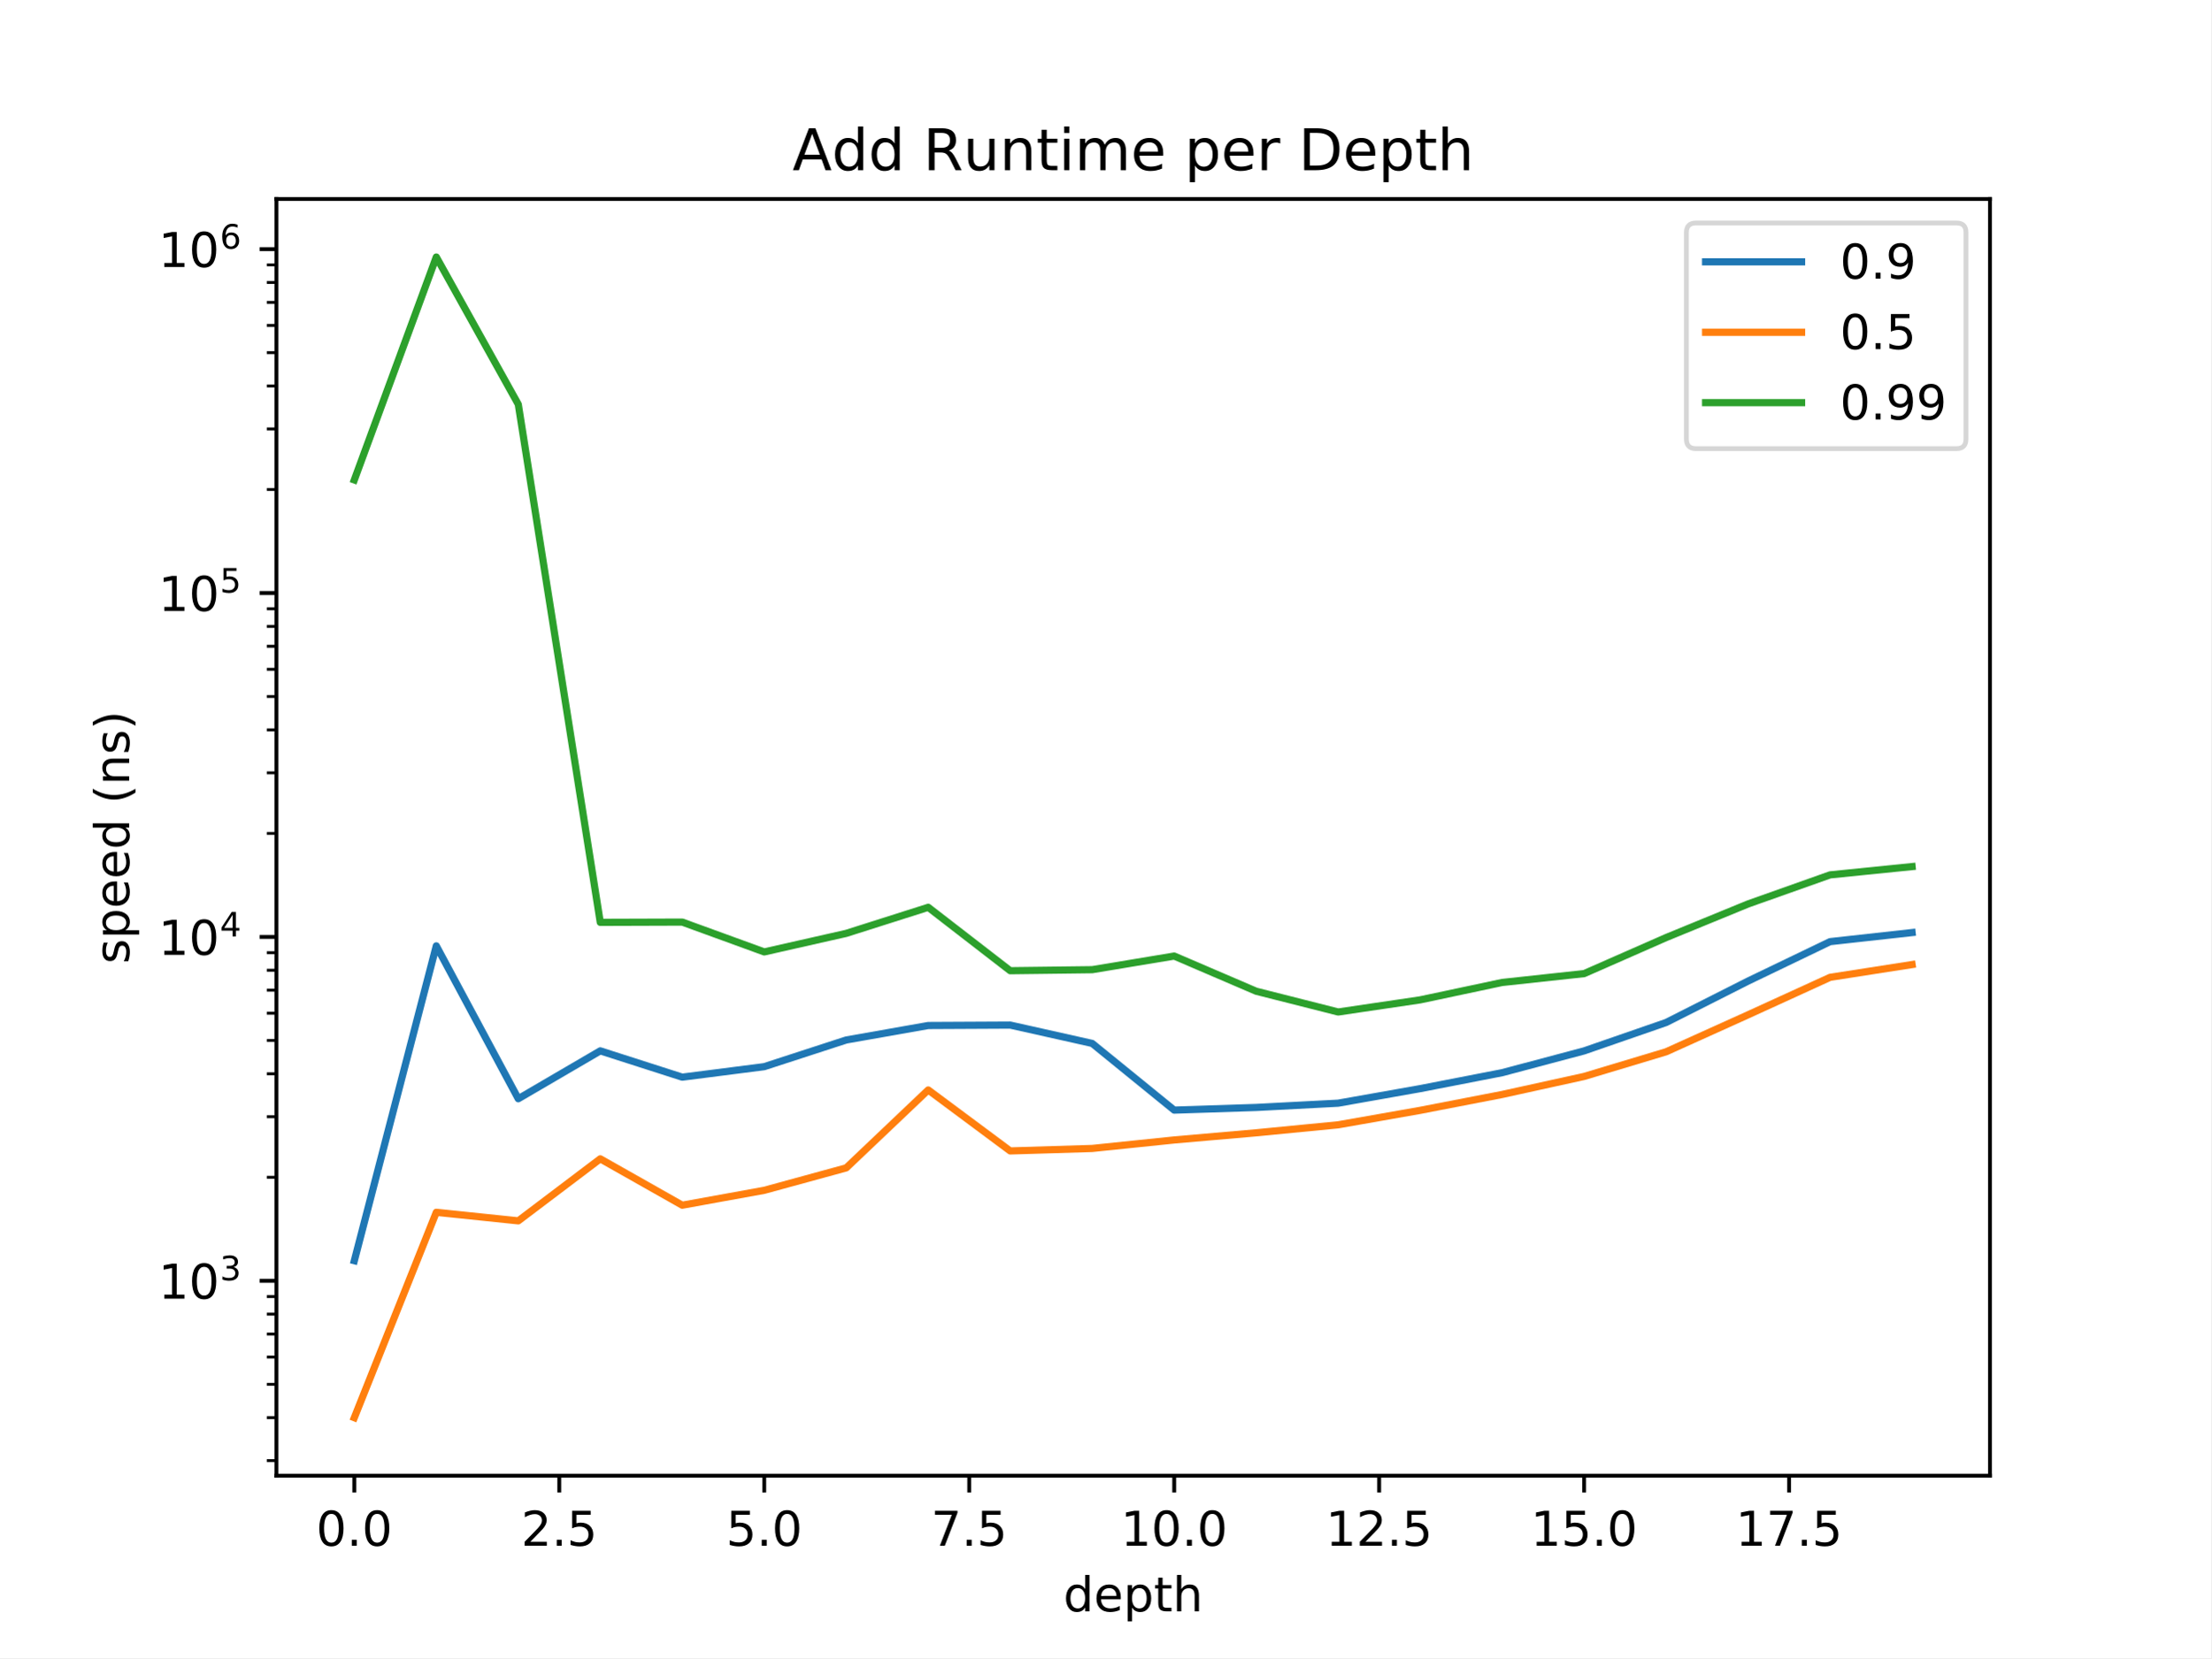
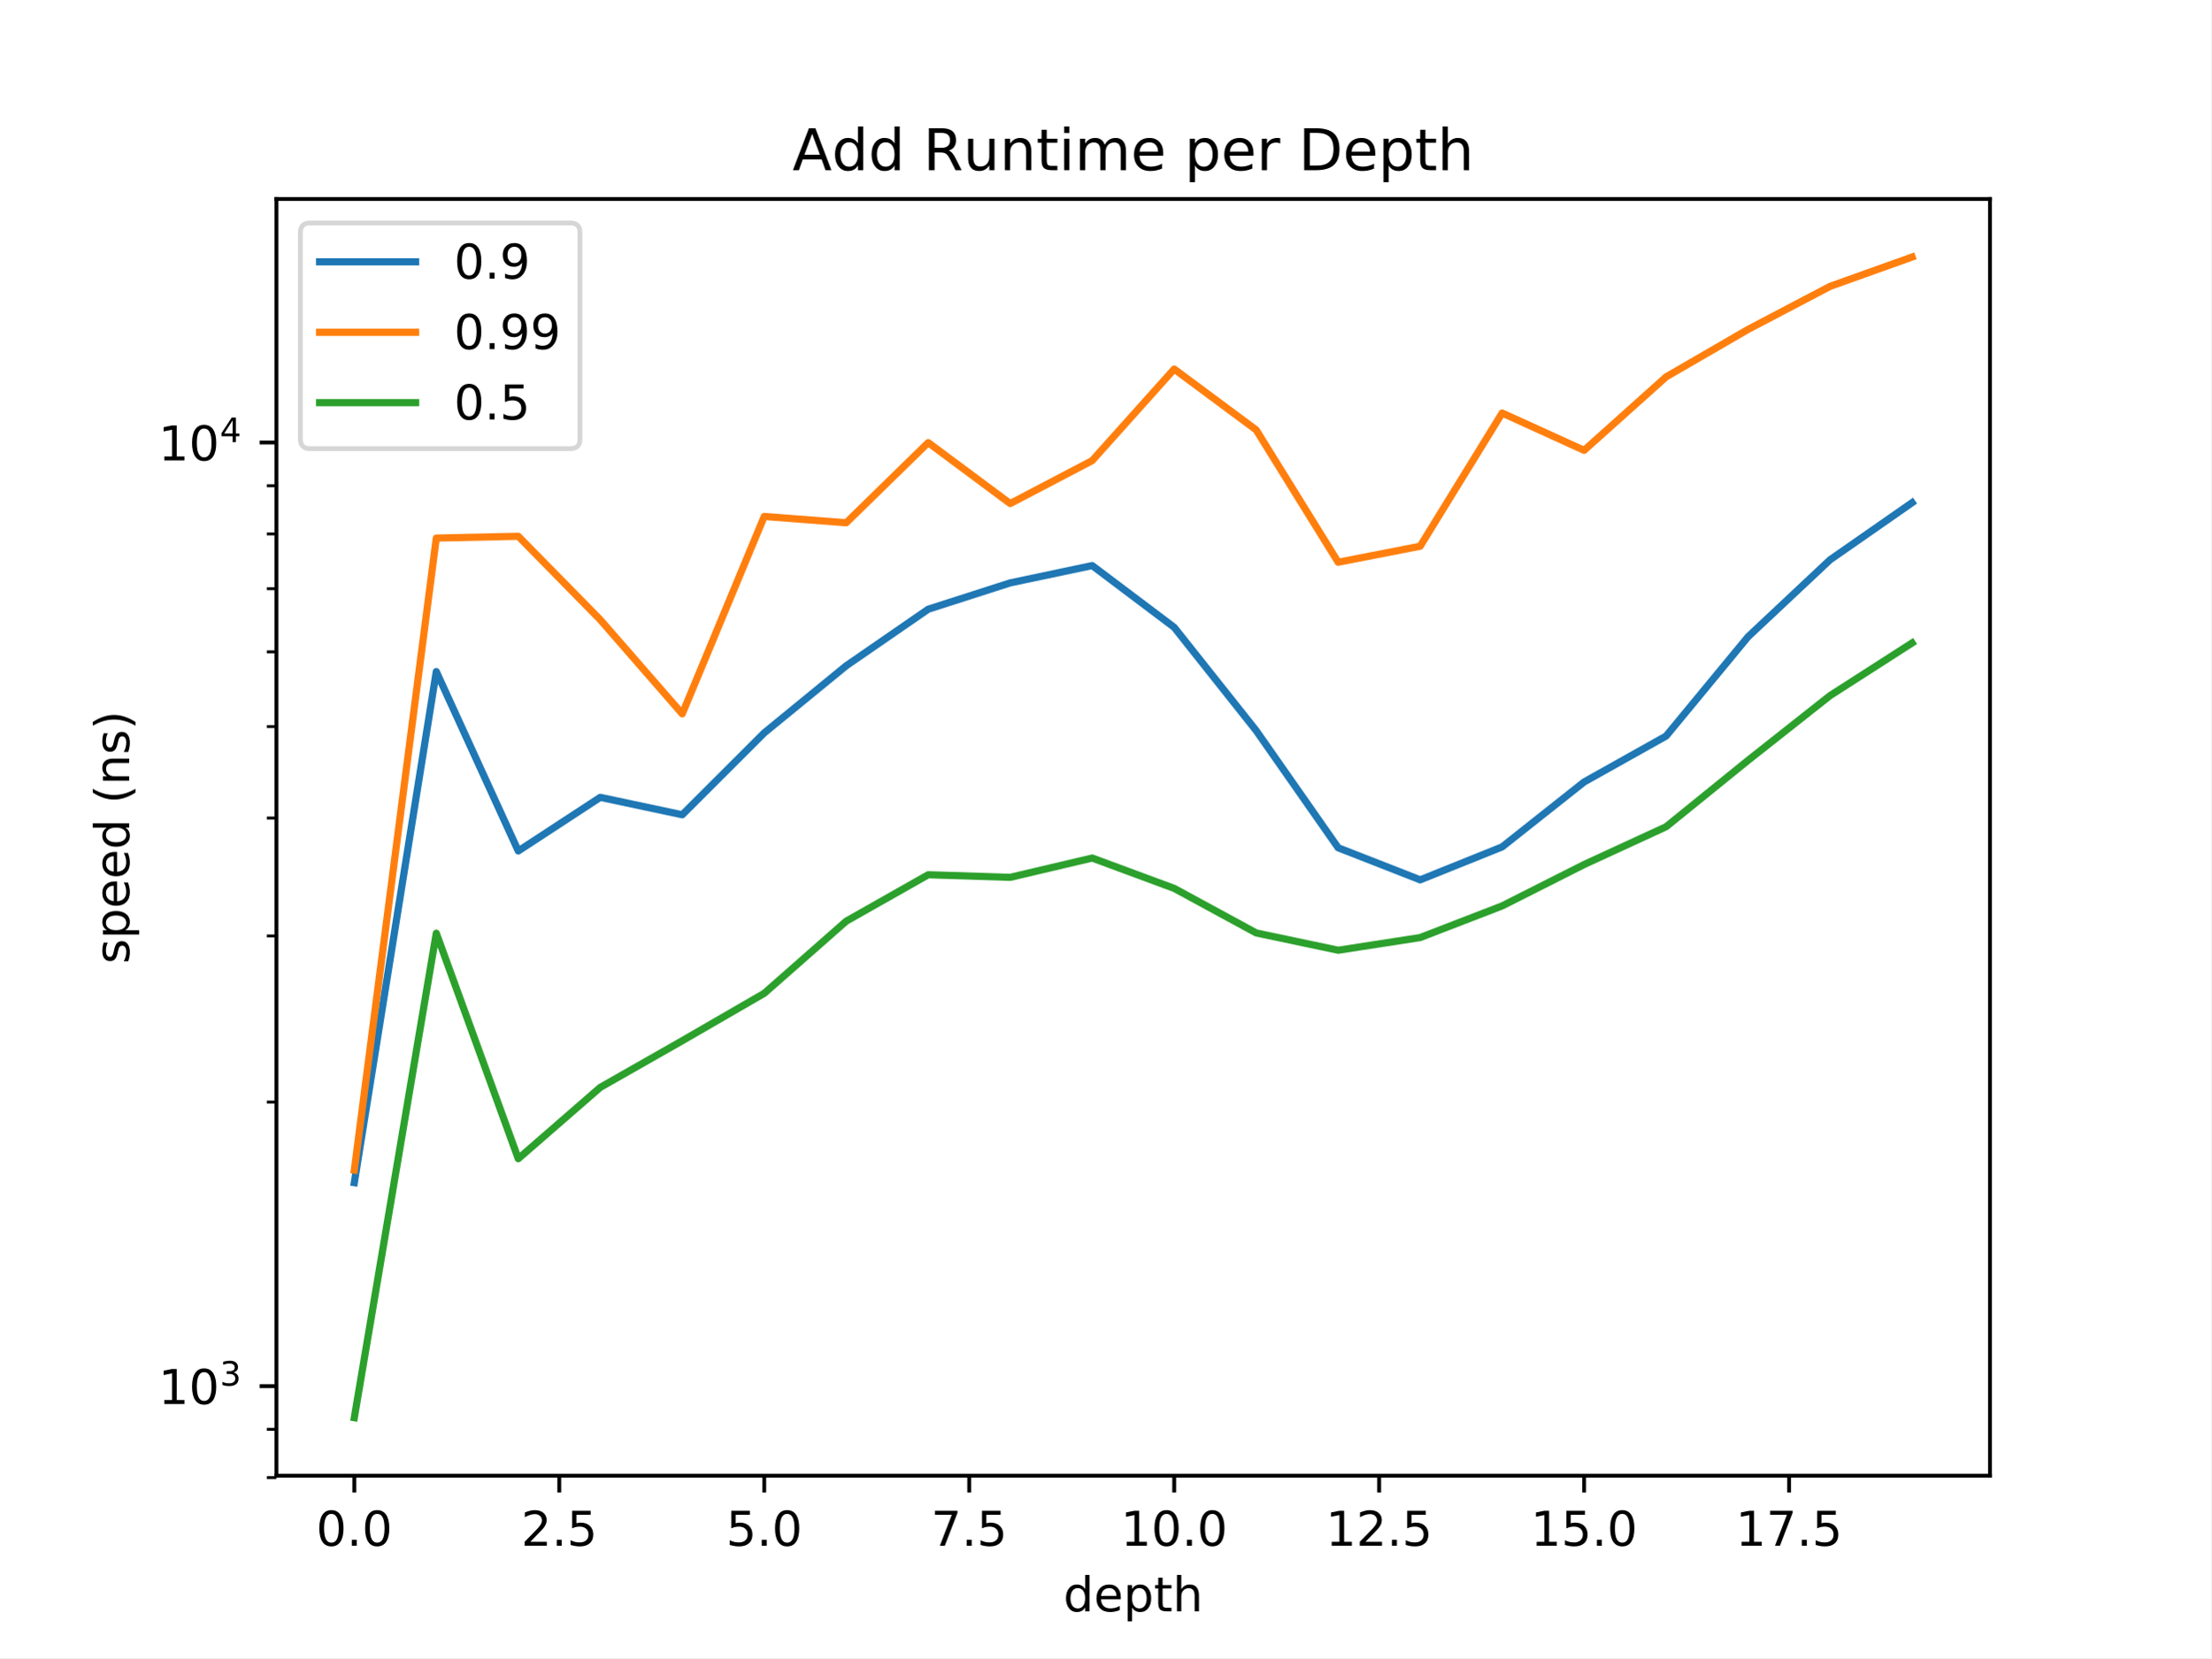
<svg xmlns="http://www.w3.org/2000/svg" xmlns:xlink="http://www.w3.org/1999/xlink" height="345.6pt" version="1.1" viewBox="0 0 460.8 345.6" width="460.8pt">
  <defs>
    <style type="text/css">
*{stroke-linecap:butt;stroke-linejoin:round;}
  </style>
  </defs>
  <g id="figure_1">
    <g id="patch_1">
      <path d="M 0 345.6  L 460.8 345.6  L 460.8 0  L 0 0  z " style="fill:#ffffff;" />
    </g>
    <g id="axes_1">
      <g id="patch_2">
        <path d="M 57.6 307.584  L 414.72 307.584  L 414.72 41.472  L 57.6 41.472  z " style="fill:#ffffff;" />
      </g>
      <g id="matplotlib.axis_1">
        <g id="xtick_1">
          <g id="line2d_1">
            <defs>
-               <path d="M 0 0  L 0 3.5  " id="md29f059467" style="stroke:#000000;stroke-width:0.8;" />
-             </defs>
-             <g>
-               <use style="stroke:#000000;stroke-width:0.8;" x="73.833" xlink:href="#md29f059467" y="307.584" />
+               <path d="M 0 0  L 0 3.5  " id="m43c8bfac87" style="stroke:#000000;stroke-width:0.8;" />
+             </defs>
+             <g>
+               <use style="stroke:#000000;stroke-width:0.8;" x="73.833" xlink:href="#m43c8bfac87" y="307.584" />
            </g>
          </g>
          <g id="text_1">
            <defs>
              <path d="M 31.781 66.406  Q 24.172 66.406 20.328 58.906  Q 16.5 51.422 16.5 36.375  Q 16.5 21.391 20.328 13.891  Q 24.172 6.391 31.781 6.391  Q 39.453 6.391 43.281 13.891  Q 47.125 21.391 47.125 36.375  Q 47.125 51.422 43.281 58.906  Q 39.453 66.406 31.781 66.406  z M 31.781 74.219  Q 44.047 74.219 50.516 64.516  Q 56.984 54.828 56.984 36.375  Q 56.984 17.969 50.516 8.266  Q 44.047 -1.422 31.781 -1.422  Q 19.531 -1.422 13.062 8.266  Q 6.594 17.969 6.594 36.375  Q 6.594 54.828 13.062 64.516  Q 19.531 74.219 31.781 74.219  z " id="DejaVuSans-48" />
              <path d="M 10.688 12.406  L 21 12.406  L 21 0  L 10.688 0  z " id="DejaVuSans-46" />
            </defs>
            <g transform="translate(65.88116 322.1824)scale(0.1 -0.1)">
              <use xlink:href="#DejaVuSans-48" />
              <use x="63.623" xlink:href="#DejaVuSans-46" />
              <use x="95.41" xlink:href="#DejaVuSans-48" />
            </g>
          </g>
        </g>
        <g id="xtick_2">
          <g id="line2d_2">
            <g>
-               <use style="stroke:#000000;stroke-width:0.8;" x="116.55" xlink:href="#md29f059467" y="307.584" />
+               <use style="stroke:#000000;stroke-width:0.8;" x="116.55" xlink:href="#m43c8bfac87" y="307.584" />
            </g>
          </g>
          <g id="text_2">
            <defs>
              <path d="M 19.188 8.297  L 53.609 8.297  L 53.609 0  L 7.328 0  L 7.328 8.297  Q 12.938 14.109 22.625 23.891  Q 32.328 33.688 34.812 36.531  Q 39.547 41.844 41.422 45.531  Q 43.312 49.219 43.312 52.781  Q 43.312 58.594 39.234 62.25  Q 35.156 65.922 28.609 65.922  Q 23.969 65.922 18.812 64.312  Q 13.672 62.703 7.812 59.422  L 7.812 69.391  Q 13.766 71.781 18.938 73  Q 24.125 74.219 28.422 74.219  Q 39.75 74.219 46.484 68.547  Q 53.219 62.891 53.219 53.422  Q 53.219 48.922 51.531 44.891  Q 49.859 40.875 45.406 35.406  Q 44.188 33.984 37.641 27.219  Q 31.109 20.453 19.188 8.297  z " id="DejaVuSans-50" />
              <path d="M 10.797 72.906  L 49.516 72.906  L 49.516 64.594  L 19.828 64.594  L 19.828 46.734  Q 21.969 47.469 24.109 47.828  Q 26.266 48.188 28.422 48.188  Q 40.625 48.188 47.75 41.5  Q 54.891 34.812 54.891 23.391  Q 54.891 11.625 47.562 5.094  Q 40.234 -1.422 26.906 -1.422  Q 22.312 -1.422 17.547 -0.641  Q 12.797 0.141 7.719 1.703  L 7.719 11.625  Q 12.109 9.234 16.797 8.062  Q 21.484 6.891 26.703 6.891  Q 35.156 6.891 40.078 11.328  Q 45.016 15.766 45.016 23.391  Q 45.016 31 40.078 35.438  Q 35.156 39.891 26.703 39.891  Q 22.75 39.891 18.812 39.016  Q 14.891 38.141 10.797 36.281  z " id="DejaVuSans-53" />
            </defs>
            <g transform="translate(108.5989 322.1824)scale(0.1 -0.1)">
              <use xlink:href="#DejaVuSans-50" />
              <use x="63.623" xlink:href="#DejaVuSans-46" />
              <use x="95.41" xlink:href="#DejaVuSans-53" />
            </g>
          </g>
        </g>
        <g id="xtick_3">
          <g id="line2d_3">
            <g>
-               <use style="stroke:#000000;stroke-width:0.8;" x="159.268" xlink:href="#md29f059467" y="307.584" />
+               <use style="stroke:#000000;stroke-width:0.8;" x="159.268" xlink:href="#m43c8bfac87" y="307.584" />
            </g>
          </g>
          <g id="text_3">
            <g transform="translate(151.3166 322.1824)scale(0.1 -0.1)">
              <use xlink:href="#DejaVuSans-53" />
              <use x="63.623" xlink:href="#DejaVuSans-46" />
              <use x="95.41" xlink:href="#DejaVuSans-48" />
            </g>
          </g>
        </g>
        <g id="xtick_4">
          <g id="line2d_4">
            <g>
-               <use style="stroke:#000000;stroke-width:0.8;" x="201.986" xlink:href="#md29f059467" y="307.584" />
+               <use style="stroke:#000000;stroke-width:0.8;" x="201.986" xlink:href="#m43c8bfac87" y="307.584" />
            </g>
          </g>
          <g id="text_4">
            <defs>
              <path d="M 8.203 72.906  L 55.078 72.906  L 55.078 68.703  L 28.609 0  L 18.312 0  L 43.219 64.594  L 8.203 64.594  z " id="DejaVuSans-55" />
            </defs>
            <g transform="translate(194.0343 322.1824)scale(0.1 -0.1)">
              <use xlink:href="#DejaVuSans-55" />
              <use x="63.623" xlink:href="#DejaVuSans-46" />
              <use x="95.41" xlink:href="#DejaVuSans-53" />
            </g>
          </g>
        </g>
        <g id="xtick_5">
          <g id="line2d_5">
            <g>
-               <use style="stroke:#000000;stroke-width:0.8;" x="244.704" xlink:href="#md29f059467" y="307.584" />
+               <use style="stroke:#000000;stroke-width:0.8;" x="244.704" xlink:href="#m43c8bfac87" y="307.584" />
            </g>
          </g>
          <g id="text_5">
            <defs>
              <path d="M 12.406 8.297  L 28.516 8.297  L 28.516 63.922  L 10.984 60.406  L 10.984 69.391  L 28.422 72.906  L 38.281 72.906  L 38.281 8.297  L 54.391 8.297  L 54.391 0  L 12.406 0  z " id="DejaVuSans-49" />
            </defs>
            <g transform="translate(233.5707 322.1824)scale(0.1 -0.1)">
              <use xlink:href="#DejaVuSans-49" />
              <use x="63.623" xlink:href="#DejaVuSans-48" />
              <use x="127.246" xlink:href="#DejaVuSans-46" />
              <use x="159.033" xlink:href="#DejaVuSans-48" />
            </g>
          </g>
        </g>
        <g id="xtick_6">
          <g id="line2d_6">
            <g>
-               <use style="stroke:#000000;stroke-width:0.8;" x="287.421" xlink:href="#md29f059467" y="307.584" />
+               <use style="stroke:#000000;stroke-width:0.8;" x="287.421" xlink:href="#m43c8bfac87" y="307.584" />
            </g>
          </g>
          <g id="text_6">
            <g transform="translate(276.2884 322.1824)scale(0.1 -0.1)">
              <use xlink:href="#DejaVuSans-49" />
              <use x="63.623" xlink:href="#DejaVuSans-50" />
              <use x="127.246" xlink:href="#DejaVuSans-46" />
              <use x="159.033" xlink:href="#DejaVuSans-53" />
            </g>
          </g>
        </g>
        <g id="xtick_7">
          <g id="line2d_7">
            <g>
-               <use style="stroke:#000000;stroke-width:0.8;" x="330.139" xlink:href="#md29f059467" y="307.584" />
+               <use style="stroke:#000000;stroke-width:0.8;" x="330.139" xlink:href="#m43c8bfac87" y="307.584" />
            </g>
          </g>
          <g id="text_7">
            <g transform="translate(319.0061 322.1824)scale(0.1 -0.1)">
              <use xlink:href="#DejaVuSans-49" />
              <use x="63.623" xlink:href="#DejaVuSans-53" />
              <use x="127.246" xlink:href="#DejaVuSans-46" />
              <use x="159.033" xlink:href="#DejaVuSans-48" />
            </g>
          </g>
        </g>
        <g id="xtick_8">
          <g id="line2d_8">
            <g>
-               <use style="stroke:#000000;stroke-width:0.8;" x="372.857" xlink:href="#md29f059467" y="307.584" />
+               <use style="stroke:#000000;stroke-width:0.8;" x="372.857" xlink:href="#m43c8bfac87" y="307.584" />
            </g>
          </g>
          <g id="text_8">
            <g transform="translate(361.7238 322.1824)scale(0.1 -0.1)">
              <use xlink:href="#DejaVuSans-49" />
              <use x="63.623" xlink:href="#DejaVuSans-55" />
              <use x="127.246" xlink:href="#DejaVuSans-46" />
              <use x="159.033" xlink:href="#DejaVuSans-53" />
            </g>
          </g>
        </g>
        <g id="text_9">
          <defs>
            <path d="M 45.406 46.391  L 45.406 75.984  L 54.391 75.984  L 54.391 0  L 45.406 0  L 45.406 8.203  Q 42.578 3.328 38.25 0.953  Q 33.938 -1.422 27.875 -1.422  Q 17.969 -1.422 11.734 6.484  Q 5.516 14.406 5.516 27.297  Q 5.516 40.188 11.734 48.094  Q 17.969 56 27.875 56  Q 33.938 56 38.25 53.625  Q 42.578 51.266 45.406 46.391  z M 14.797 27.297  Q 14.797 17.391 18.875 11.75  Q 22.953 6.109 30.078 6.109  Q 37.203 6.109 41.297 11.75  Q 45.406 17.391 45.406 27.297  Q 45.406 37.203 41.297 42.844  Q 37.203 48.484 30.078 48.484  Q 22.953 48.484 18.875 42.844  Q 14.797 37.203 14.797 27.297  z " id="DejaVuSans-100" />
            <path d="M 56.203 29.594  L 56.203 25.203  L 14.891 25.203  Q 15.484 15.922 20.484 11.062  Q 25.484 6.203 34.422 6.203  Q 39.594 6.203 44.453 7.469  Q 49.312 8.734 54.109 11.281  L 54.109 2.781  Q 49.266 0.734 44.188 -0.344  Q 39.109 -1.422 33.891 -1.422  Q 20.797 -1.422 13.156 6.188  Q 5.516 13.812 5.516 26.812  Q 5.516 40.234 12.766 48.109  Q 20.016 56 32.328 56  Q 43.359 56 49.781 48.891  Q 56.203 41.797 56.203 29.594  z M 47.219 32.234  Q 47.125 39.594 43.094 43.984  Q 39.062 48.391 32.422 48.391  Q 24.906 48.391 20.391 44.141  Q 15.875 39.891 15.188 32.172  z " id="DejaVuSans-101" />
            <path d="M 18.109 8.203  L 18.109 -20.797  L 9.078 -20.797  L 9.078 54.688  L 18.109 54.688  L 18.109 46.391  Q 20.953 51.266 25.266 53.625  Q 29.594 56 35.594 56  Q 45.562 56 51.781 48.094  Q 58.016 40.188 58.016 27.297  Q 58.016 14.406 51.781 6.484  Q 45.562 -1.422 35.594 -1.422  Q 29.594 -1.422 25.266 0.953  Q 20.953 3.328 18.109 8.203  z M 48.688 27.297  Q 48.688 37.203 44.609 42.844  Q 40.531 48.484 33.406 48.484  Q 26.266 48.484 22.188 42.844  Q 18.109 37.203 18.109 27.297  Q 18.109 17.391 22.188 11.75  Q 26.266 6.109 33.406 6.109  Q 40.531 6.109 44.609 11.75  Q 48.688 17.391 48.688 27.297  z " id="DejaVuSans-112" />
            <path d="M 18.312 70.219  L 18.312 54.688  L 36.812 54.688  L 36.812 47.703  L 18.312 47.703  L 18.312 18.016  Q 18.312 11.328 20.141 9.422  Q 21.969 7.516 27.594 7.516  L 36.812 7.516  L 36.812 0  L 27.594 0  Q 17.188 0 13.234 3.875  Q 9.281 7.766 9.281 18.016  L 9.281 47.703  L 2.688 47.703  L 2.688 54.688  L 9.281 54.688  L 9.281 70.219  z " id="DejaVuSans-116" />
            <path d="M 54.891 33.016  L 54.891 0  L 45.906 0  L 45.906 32.719  Q 45.906 40.484 42.875 44.328  Q 39.844 48.188 33.797 48.188  Q 26.516 48.188 22.312 43.547  Q 18.109 38.922 18.109 30.906  L 18.109 0  L 9.078 0  L 9.078 75.984  L 18.109 75.984  L 18.109 46.188  Q 21.344 51.125 25.703 53.562  Q 30.078 56 35.797 56  Q 45.219 56 50.047 50.172  Q 54.891 44.344 54.891 33.016  z " id="DejaVuSans-104" />
          </defs>
          <g transform="translate(221.6061 335.8606)scale(0.1 -0.1)">
            <use xlink:href="#DejaVuSans-100" />
            <use x="63.477" xlink:href="#DejaVuSans-101" />
            <use x="125" xlink:href="#DejaVuSans-112" />
            <use x="188.477" xlink:href="#DejaVuSans-116" />
            <use x="227.686" xlink:href="#DejaVuSans-104" />
          </g>
        </g>
      </g>
      <g id="matplotlib.axis_2">
        <g id="ytick_1">
          <g id="line2d_9">
            <defs>
-               <path d="M 0 0  L -3.5 0  " id="m14591cf916" style="stroke:#000000;stroke-width:0.8;" />
-             </defs>
-             <g>
-               <use style="stroke:#000000;stroke-width:0.8;" x="57.6" xlink:href="#m14591cf916" y="266.963" />
+               <path d="M 0 0  L -3.5 0  " id="m51774550f9" style="stroke:#000000;stroke-width:0.8;" />
+             </defs>
+             <g>
+               <use style="stroke:#000000;stroke-width:0.8;" x="57.6" xlink:href="#m51774550f9" y="288.921" />
            </g>
          </g>
          <g id="text_10">
            <defs>
              <path d="M 40.578 39.312  Q 47.656 37.797 51.625 33  Q 55.609 28.219 55.609 21.188  Q 55.609 10.406 48.188 4.484  Q 40.766 -1.422 27.094 -1.422  Q 22.516 -1.422 17.656 -0.516  Q 12.797 0.391 7.625 2.203  L 7.625 11.719  Q 11.719 9.328 16.594 8.109  Q 21.484 6.891 26.812 6.891  Q 36.078 6.891 40.938 10.547  Q 45.797 14.203 45.797 21.188  Q 45.797 27.641 41.281 31.266  Q 36.766 34.906 28.719 34.906  L 20.219 34.906  L 20.219 43.016  L 29.109 43.016  Q 36.375 43.016 40.234 45.922  Q 44.094 48.828 44.094 54.297  Q 44.094 59.906 40.109 62.906  Q 36.141 65.922 28.719 65.922  Q 24.656 65.922 20.016 65.031  Q 15.375 64.156 9.812 62.312  L 9.812 71.094  Q 15.438 72.656 20.344 73.438  Q 25.25 74.219 29.594 74.219  Q 40.828 74.219 47.359 69.109  Q 53.906 64.016 53.906 55.328  Q 53.906 49.266 50.438 45.094  Q 46.969 40.922 40.578 39.312  z " id="DejaVuSans-51" />
            </defs>
-             <g transform="translate(33 270.7627)scale(0.1 -0.1)">
+             <g transform="translate(33 292.7199)scale(0.1 -0.1)">
              <use transform="translate(0 0.765625)" xlink:href="#DejaVuSans-49" />
              <use transform="translate(63.62305 0.765625)" xlink:href="#DejaVuSans-48" />
              <use transform="translate(128.2031 39.04688)scale(0.7)" xlink:href="#DejaVuSans-51" />
            </g>
          </g>
        </g>
        <g id="ytick_2">
          <g id="line2d_10">
            <g>
-               <use style="stroke:#000000;stroke-width:0.8;" x="57.6" xlink:href="#m14591cf916" y="195.283" />
+               <use style="stroke:#000000;stroke-width:0.8;" x="57.6" xlink:href="#m51774550f9" y="92.23" />
            </g>
          </g>
          <g id="text_11">
            <defs>
              <path d="M 37.797 64.312  L 12.891 25.391  L 37.797 25.391  z M 35.203 72.906  L 47.609 72.906  L 47.609 25.391  L 58.016 25.391  L 58.016 17.188  L 47.609 17.188  L 47.609 0  L 37.797 0  L 37.797 17.188  L 4.891 17.188  L 4.891 26.703  z " id="DejaVuSans-52" />
            </defs>
-             <g transform="translate(33 199.0822)scale(0.1 -0.1)">
+             <g transform="translate(33 96.02932)scale(0.1 -0.1)">
              <use transform="translate(0 0.684375)" xlink:href="#DejaVuSans-49" />
              <use transform="translate(63.62305 0.684375)" xlink:href="#DejaVuSans-48" />
              <use transform="translate(128.2031 38.96563)scale(0.7)" xlink:href="#DejaVuSans-52" />
            </g>
          </g>
        </g>
        <g id="ytick_3">
          <g id="line2d_11">
-             <g>
-               <use style="stroke:#000000;stroke-width:0.8;" x="57.6" xlink:href="#m14591cf916" y="123.603" />
-             </g>
-           </g>
-           <g id="text_12">
-             <g transform="translate(33 127.4018)scale(0.1 -0.1)">
-               <use transform="translate(0 0.684375)" xlink:href="#DejaVuSans-49" />
-               <use transform="translate(63.62305 0.684375)" xlink:href="#DejaVuSans-48" />
-               <use transform="translate(128.2031 38.96563)scale(0.7)" xlink:href="#DejaVuSans-53" />
+             <defs>
+               <path d="M 0 0  L -2 0  " id="m550abad650" style="stroke:#000000;stroke-width:0.6;" />
+             </defs>
+             <g>
+               <use style="stroke:#000000;stroke-width:0.6;" x="57.6" xlink:href="#m550abad650" y="307.982" />
            </g>
          </g>
        </g>
        <g id="ytick_4">
          <g id="line2d_12">
            <g>
-               <use style="stroke:#000000;stroke-width:0.8;" x="57.6" xlink:href="#m14591cf916" y="51.922" />
-             </g>
-           </g>
-           <g id="text_13">
-             <defs>
-               <path d="M 33.016 40.375  Q 26.375 40.375 22.484 35.828  Q 18.609 31.297 18.609 23.391  Q 18.609 15.531 22.484 10.953  Q 26.375 6.391 33.016 6.391  Q 39.656 6.391 43.531 10.953  Q 47.406 15.531 47.406 23.391  Q 47.406 31.297 43.531 35.828  Q 39.656 40.375 33.016 40.375  z M 52.594 71.297  L 52.594 62.312  Q 48.875 64.062 45.094 64.984  Q 41.312 65.922 37.594 65.922  Q 27.828 65.922 22.672 59.328  Q 17.531 52.734 16.797 39.406  Q 19.672 43.656 24.016 45.922  Q 28.375 48.188 33.594 48.188  Q 44.578 48.188 50.953 41.516  Q 57.328 34.859 57.328 23.391  Q 57.328 12.156 50.688 5.359  Q 44.047 -1.422 33.016 -1.422  Q 20.359 -1.422 13.672 8.266  Q 6.984 17.969 6.984 36.375  Q 6.984 53.656 15.188 63.938  Q 23.391 74.219 37.203 74.219  Q 40.922 74.219 44.703 73.484  Q 48.484 72.75 52.594 71.297  z " id="DejaVuSans-54" />
-             </defs>
-             <g transform="translate(33 55.72131)scale(0.1 -0.1)">
-               <use transform="translate(0 0.765625)" xlink:href="#DejaVuSans-49" />
-               <use transform="translate(63.62305 0.765625)" xlink:href="#DejaVuSans-48" />
-               <use transform="translate(128.2031 39.04688)scale(0.7)" xlink:href="#DejaVuSans-54" />
+               <use style="stroke:#000000;stroke-width:0.6;" x="57.6" xlink:href="#m550abad650" y="297.921" />
            </g>
          </g>
        </g>
        <g id="ytick_5">
          <g id="line2d_13">
-             <defs>
-               <path d="M 0 0  L -2 0  " id="maf7d63cc14" style="stroke:#000000;stroke-width:0.6;" />
-             </defs>
-             <g>
-               <use style="stroke:#000000;stroke-width:0.6;" x="57.6" xlink:href="#maf7d63cc14" y="304.444" />
+             <g>
+               <use style="stroke:#000000;stroke-width:0.6;" x="57.6" xlink:href="#m550abad650" y="229.711" />
            </g>
          </g>
        </g>
        <g id="ytick_6">
          <g id="line2d_14">
            <g>
-               <use style="stroke:#000000;stroke-width:0.6;" x="57.6" xlink:href="#maf7d63cc14" y="295.488" />
+               <use style="stroke:#000000;stroke-width:0.6;" x="57.6" xlink:href="#m550abad650" y="195.075" />
            </g>
          </g>
        </g>
        <g id="ytick_7">
          <g id="line2d_15">
            <g>
-               <use style="stroke:#000000;stroke-width:0.6;" x="57.6" xlink:href="#maf7d63cc14" y="288.541" />
+               <use style="stroke:#000000;stroke-width:0.6;" x="57.6" xlink:href="#m550abad650" y="170.501" />
            </g>
          </g>
        </g>
        <g id="ytick_8">
          <g id="line2d_16">
            <g>
-               <use style="stroke:#000000;stroke-width:0.6;" x="57.6" xlink:href="#maf7d63cc14" y="282.866" />
+               <use style="stroke:#000000;stroke-width:0.6;" x="57.6" xlink:href="#m550abad650" y="151.44" />
            </g>
          </g>
        </g>
        <g id="ytick_9">
          <g id="line2d_17">
            <g>
-               <use style="stroke:#000000;stroke-width:0.6;" x="57.6" xlink:href="#maf7d63cc14" y="278.067" />
+               <use style="stroke:#000000;stroke-width:0.6;" x="57.6" xlink:href="#m550abad650" y="135.866" />
            </g>
          </g>
        </g>
        <g id="ytick_10">
          <g id="line2d_18">
            <g>
-               <use style="stroke:#000000;stroke-width:0.6;" x="57.6" xlink:href="#maf7d63cc14" y="273.91" />
+               <use style="stroke:#000000;stroke-width:0.6;" x="57.6" xlink:href="#m550abad650" y="122.698" />
            </g>
          </g>
        </g>
        <g id="ytick_11">
          <g id="line2d_19">
            <g>
-               <use style="stroke:#000000;stroke-width:0.6;" x="57.6" xlink:href="#maf7d63cc14" y="270.243" />
+               <use style="stroke:#000000;stroke-width:0.6;" x="57.6" xlink:href="#m550abad650" y="111.291" />
            </g>
          </g>
        </g>
        <g id="ytick_12">
          <g id="line2d_20">
            <g>
-               <use style="stroke:#000000;stroke-width:0.6;" x="57.6" xlink:href="#maf7d63cc14" y="245.386" />
-             </g>
-           </g>
-         </g>
-         <g id="ytick_13">
-           <g id="line2d_21">
-             <g>
-               <use style="stroke:#000000;stroke-width:0.6;" x="57.6" xlink:href="#maf7d63cc14" y="232.763" />
-             </g>
-           </g>
-         </g>
-         <g id="ytick_14">
-           <g id="line2d_22">
-             <g>
-               <use style="stroke:#000000;stroke-width:0.6;" x="57.6" xlink:href="#maf7d63cc14" y="223.808" />
-             </g>
-           </g>
-         </g>
-         <g id="ytick_15">
-           <g id="line2d_23">
-             <g>
-               <use style="stroke:#000000;stroke-width:0.6;" x="57.6" xlink:href="#maf7d63cc14" y="216.861" />
-             </g>
-           </g>
-         </g>
-         <g id="ytick_16">
-           <g id="line2d_24">
-             <g>
-               <use style="stroke:#000000;stroke-width:0.6;" x="57.6" xlink:href="#maf7d63cc14" y="211.185" />
-             </g>
-           </g>
-         </g>
-         <g id="ytick_17">
-           <g id="line2d_25">
-             <g>
-               <use style="stroke:#000000;stroke-width:0.6;" x="57.6" xlink:href="#maf7d63cc14" y="206.386" />
-             </g>
-           </g>
-         </g>
-         <g id="ytick_18">
-           <g id="line2d_26">
-             <g>
-               <use style="stroke:#000000;stroke-width:0.6;" x="57.6" xlink:href="#maf7d63cc14" y="202.23" />
-             </g>
-           </g>
-         </g>
-         <g id="ytick_19">
-           <g id="line2d_27">
-             <g>
-               <use style="stroke:#000000;stroke-width:0.6;" x="57.6" xlink:href="#maf7d63cc14" y="198.563" />
-             </g>
-           </g>
-         </g>
-         <g id="ytick_20">
-           <g id="line2d_28">
-             <g>
-               <use style="stroke:#000000;stroke-width:0.6;" x="57.6" xlink:href="#maf7d63cc14" y="173.705" />
-             </g>
-           </g>
-         </g>
-         <g id="ytick_21">
-           <g id="line2d_29">
-             <g>
-               <use style="stroke:#000000;stroke-width:0.6;" x="57.6" xlink:href="#maf7d63cc14" y="161.083" />
-             </g>
-           </g>
-         </g>
-         <g id="ytick_22">
-           <g id="line2d_30">
-             <g>
-               <use style="stroke:#000000;stroke-width:0.6;" x="57.6" xlink:href="#maf7d63cc14" y="152.127" />
-             </g>
-           </g>
-         </g>
-         <g id="ytick_23">
-           <g id="line2d_31">
-             <g>
-               <use style="stroke:#000000;stroke-width:0.6;" x="57.6" xlink:href="#maf7d63cc14" y="145.181" />
-             </g>
-           </g>
-         </g>
-         <g id="ytick_24">
-           <g id="line2d_32">
-             <g>
-               <use style="stroke:#000000;stroke-width:0.6;" x="57.6" xlink:href="#maf7d63cc14" y="139.505" />
-             </g>
-           </g>
-         </g>
-         <g id="ytick_25">
-           <g id="line2d_33">
-             <g>
-               <use style="stroke:#000000;stroke-width:0.6;" x="57.6" xlink:href="#maf7d63cc14" y="134.706" />
-             </g>
-           </g>
-         </g>
-         <g id="ytick_26">
-           <g id="line2d_34">
-             <g>
-               <use style="stroke:#000000;stroke-width:0.6;" x="57.6" xlink:href="#maf7d63cc14" y="130.549" />
-             </g>
-           </g>
-         </g>
-         <g id="ytick_27">
-           <g id="line2d_35">
-             <g>
-               <use style="stroke:#000000;stroke-width:0.6;" x="57.6" xlink:href="#maf7d63cc14" y="126.882" />
-             </g>
-           </g>
-         </g>
-         <g id="ytick_28">
-           <g id="line2d_36">
-             <g>
-               <use style="stroke:#000000;stroke-width:0.6;" x="57.6" xlink:href="#maf7d63cc14" y="102.025" />
-             </g>
-           </g>
-         </g>
-         <g id="ytick_29">
-           <g id="line2d_37">
-             <g>
-               <use style="stroke:#000000;stroke-width:0.6;" x="57.6" xlink:href="#maf7d63cc14" y="89.402" />
-             </g>
-           </g>
-         </g>
-         <g id="ytick_30">
-           <g id="line2d_38">
-             <g>
-               <use style="stroke:#000000;stroke-width:0.6;" x="57.6" xlink:href="#maf7d63cc14" y="80.447" />
-             </g>
-           </g>
-         </g>
-         <g id="ytick_31">
-           <g id="line2d_39">
-             <g>
-               <use style="stroke:#000000;stroke-width:0.6;" x="57.6" xlink:href="#maf7d63cc14" y="73.5" />
-             </g>
-           </g>
-         </g>
-         <g id="ytick_32">
-           <g id="line2d_40">
-             <g>
-               <use style="stroke:#000000;stroke-width:0.6;" x="57.6" xlink:href="#maf7d63cc14" y="67.824" />
-             </g>
-           </g>
-         </g>
-         <g id="ytick_33">
-           <g id="line2d_41">
-             <g>
-               <use style="stroke:#000000;stroke-width:0.6;" x="57.6" xlink:href="#maf7d63cc14" y="63.026" />
-             </g>
-           </g>
-         </g>
-         <g id="ytick_34">
-           <g id="line2d_42">
-             <g>
-               <use style="stroke:#000000;stroke-width:0.6;" x="57.6" xlink:href="#maf7d63cc14" y="58.869" />
-             </g>
-           </g>
-         </g>
-         <g id="ytick_35">
-           <g id="line2d_43">
-             <g>
-               <use style="stroke:#000000;stroke-width:0.6;" x="57.6" xlink:href="#maf7d63cc14" y="55.202" />
-             </g>
-           </g>
-         </g>
-         <g id="text_14">
+               <use style="stroke:#000000;stroke-width:0.6;" x="57.6" xlink:href="#m550abad650" y="101.23" />
+             </g>
+           </g>
+         </g>
+         <g id="text_12">
          <defs>
            <path d="M 44.281 53.078  L 44.281 44.578  Q 40.484 46.531 36.375 47.5  Q 32.281 48.484 27.875 48.484  Q 21.188 48.484 17.844 46.438  Q 14.5 44.391 14.5 40.281  Q 14.5 37.156 16.891 35.375  Q 19.281 33.594 26.516 31.984  L 29.594 31.297  Q 39.156 29.25 43.188 25.516  Q 47.219 21.781 47.219 15.094  Q 47.219 7.469 41.188 3.016  Q 35.156 -1.422 24.609 -1.422  Q 20.219 -1.422 15.453 -0.562  Q 10.688 0.297 5.422 2  L 5.422 11.281  Q 10.406 8.688 15.234 7.391  Q 20.062 6.109 24.812 6.109  Q 31.156 6.109 34.562 8.281  Q 37.984 10.453 37.984 14.406  Q 37.984 18.062 35.516 20.016  Q 33.062 21.969 24.703 23.781  L 21.578 24.516  Q 13.234 26.266 9.516 29.906  Q 5.812 33.547 5.812 39.891  Q 5.812 47.609 11.281 51.797  Q 16.75 56 26.812 56  Q 31.781 56 36.172 55.266  Q 40.578 54.547 44.281 53.078  z " id="DejaVuSans-115" />
            <path id="DejaVuSans-32" />
            <path d="M 31 75.875  Q 24.469 64.656 21.281 53.656  Q 18.109 42.672 18.109 31.391  Q 18.109 20.125 21.312 9.062  Q 24.516 -2 31 -13.188  L 23.188 -13.188  Q 15.875 -1.703 12.234 9.375  Q 8.594 20.453 8.594 31.391  Q 8.594 42.281 12.203 53.312  Q 15.828 64.359 23.188 75.875  z " id="DejaVuSans-40" />
            <path d="M 54.891 33.016  L 54.891 0  L 45.906 0  L 45.906 32.719  Q 45.906 40.484 42.875 44.328  Q 39.844 48.188 33.797 48.188  Q 26.516 48.188 22.312 43.547  Q 18.109 38.922 18.109 30.906  L 18.109 0  L 9.078 0  L 9.078 54.688  L 18.109 54.688  L 18.109 46.188  Q 21.344 51.125 25.703 53.562  Q 30.078 56 35.797 56  Q 45.219 56 50.047 50.172  Q 54.891 44.344 54.891 33.016  z " id="DejaVuSans-110" />
            <path d="M 8.016 75.875  L 15.828 75.875  Q 23.141 64.359 26.781 53.312  Q 30.422 42.281 30.422 31.391  Q 30.422 20.453 26.781 9.375  Q 23.141 -1.703 15.828 -13.188  L 8.016 -13.188  Q 14.5 -2 17.703 9.062  Q 20.906 20.125 20.906 31.391  Q 20.906 42.672 17.703 53.656  Q 14.5 64.656 8.016 75.875  z " id="DejaVuSans-41" />
          </defs>
          <g transform="translate(26.92031 200.8983)rotate(-90)scale(0.1 -0.1)">
            <use xlink:href="#DejaVuSans-115" />
            <use x="52.1" xlink:href="#DejaVuSans-112" />
            <use x="115.576" xlink:href="#DejaVuSans-101" />
            <use x="177.1" xlink:href="#DejaVuSans-101" />
            <use x="238.623" xlink:href="#DejaVuSans-100" />
            <use x="302.1" xlink:href="#DejaVuSans-32" />
            <use x="333.887" xlink:href="#DejaVuSans-40" />
            <use x="372.9" xlink:href="#DejaVuSans-110" />
            <use x="436.279" xlink:href="#DejaVuSans-115" />
            <use x="488.379" xlink:href="#DejaVuSans-41" />
          </g>
        </g>
      </g>
-       <g id="line2d_44">
-         <path clip-path="url(#p100d1f698e)" d="M 73.833 262.775  L 90.92 197.15  L 108.007 229.014  L 125.094 219.033  L 142.181 224.516  L 159.268 222.326  L 176.355 216.768  L 193.442 213.747  L 210.529 213.657  L 227.616 217.484  L 244.704 231.383  L 261.791 230.832  L 278.878 229.938  L 295.965 226.906  L 313.052 223.583  L 330.139 219.04  L 347.226 213.122  L 364.313 204.485  L 381.4 196.267  L 398.487 194.375  " style="fill:none;stroke:#1f77b4;stroke-linecap:square;stroke-width:1.5;" />
-       </g>
-       <g id="line2d_45">
-         <path clip-path="url(#p100d1f698e)" d="M 73.833 295.488  L 90.92 252.684  L 108.007 254.466  L 125.094 241.54  L 142.181 251.205  L 159.268 248.1  L 176.355 243.425  L 193.442 227.183  L 210.529 239.892  L 227.616 239.374  L 244.704 237.604  L 261.791 236.112  L 278.878 234.447  L 295.965 231.433  L 313.052 228.125  L 330.139 224.365  L 347.226 219.227  L 364.313 211.514  L 381.4 203.704  L 398.487 201.042  " style="fill:none;stroke:#ff7f0e;stroke-linecap:square;stroke-width:1.5;" />
-       </g>
-       <g id="line2d_46">
-         <path clip-path="url(#p100d1f698e)" d="M 73.833 100.03  L 90.92 53.568  L 108.007 84.274  L 125.094 192.248  L 142.181 192.192  L 159.268 198.411  L 176.355 194.545  L 193.442 189.113  L 210.529 202.327  L 227.616 202.113  L 244.704 199.27  L 261.791 206.605  L 278.878 210.932  L 295.965 208.407  L 313.052 204.779  L 330.139 202.93  L 347.226 195.417  L 364.313 188.409  L 381.4 182.349  L 398.487 180.62  " style="fill:none;stroke:#2ca02c;stroke-linecap:square;stroke-width:1.5;" />
+       <g id="line2d_21">
+         <path clip-path="url(#p2599617ebb)" d="M 73.833 246.507  L 90.92 139.978  L 108.007 177.369  L 125.094 166.191  L 142.181 169.821  L 159.268 152.748  L 176.355 138.762  L 193.442 126.977  L 210.529 121.486  L 227.616 117.882  L 244.704 130.754  L 261.791 152.281  L 278.878 176.7  L 295.965 183.385  L 313.052 176.517  L 330.139 162.983  L 347.226 153.41  L 364.313 132.707  L 381.4 116.668  L 398.487 104.767  " style="fill:none;stroke:#1f77b4;stroke-linecap:square;stroke-width:1.5;" />
+       </g>
+       <g id="line2d_22">
+         <path clip-path="url(#p2599617ebb)" d="M 73.833 243.896  L 90.92 112.15  L 108.007 111.773  L 125.094 129.173  L 142.181 148.782  L 159.268 107.644  L 176.355 108.953  L 193.442 92.256  L 210.529 104.955  L 227.616 96.002  L 244.704 76.92  L 261.791 89.606  L 278.878 117.181  L 295.965 113.849  L 313.052 86.084  L 330.139 93.86  L 347.226 78.549  L 364.313 68.65  L 381.4 59.681  L 398.487 53.568  " style="fill:none;stroke:#ff7f0e;stroke-linecap:square;stroke-width:1.5;" />
+       </g>
+       <g id="line2d_23">
+         <path clip-path="url(#p2599617ebb)" d="M 73.833 295.488  L 90.92 194.508  L 108.007 241.509  L 125.094 226.649  L 142.181 216.922  L 159.268 207.037  L 176.355 191.999  L 193.442 182.324  L 210.529 182.865  L 227.616 178.839  L 244.704 185.166  L 261.791 194.451  L 278.878 198.06  L 295.965 195.418  L 313.052 188.818  L 330.139 180.192  L 347.226 172.314  L 364.313 158.47  L 381.4 144.977  L 398.487 134.007  " style="fill:none;stroke:#2ca02c;stroke-linecap:square;stroke-width:1.5;" />
      </g>
      <g id="patch_3">
        <path d="M 57.6 307.584  L 57.6 41.472  " style="fill:none;stroke:#000000;stroke-linecap:square;stroke-linejoin:miter;stroke-width:0.8;" />
      </g>
      <g id="patch_4">
        <path d="M 414.72 307.584  L 414.72 41.472  " style="fill:none;stroke:#000000;stroke-linecap:square;stroke-linejoin:miter;stroke-width:0.8;" />
      </g>
      <g id="patch_5">
        <path d="M 57.6 307.584  L 414.72 307.584  " style="fill:none;stroke:#000000;stroke-linecap:square;stroke-linejoin:miter;stroke-width:0.8;" />
      </g>
      <g id="patch_6">
        <path d="M 57.6 41.472  L 414.72 41.472  " style="fill:none;stroke:#000000;stroke-linecap:square;stroke-linejoin:miter;stroke-width:0.8;" />
      </g>
-       <g id="text_15">
+       <g id="text_13">
        <defs>
          <path d="M 34.188 63.188  L 20.797 26.906  L 47.609 26.906  z M 28.609 72.906  L 39.797 72.906  L 67.578 0  L 57.328 0  L 50.688 18.703  L 17.828 18.703  L 11.188 0  L 0.781 0  z " id="DejaVuSans-65" />
          <path d="M 44.391 34.188  Q 47.562 33.109 50.562 29.594  Q 53.562 26.078 56.594 19.922  L 66.609 0  L 56 0  L 46.688 18.703  Q 43.062 26.031 39.672 28.422  Q 36.281 30.812 30.422 30.812  L 19.672 30.812  L 19.672 0  L 9.812 0  L 9.812 72.906  L 32.078 72.906  Q 44.578 72.906 50.734 67.672  Q 56.891 62.453 56.891 51.906  Q 56.891 45.016 53.688 40.469  Q 50.484 35.938 44.391 34.188  z M 19.672 64.797  L 19.672 38.922  L 32.078 38.922  Q 39.203 38.922 42.844 42.219  Q 46.484 45.516 46.484 51.906  Q 46.484 58.297 42.844 61.547  Q 39.203 64.797 32.078 64.797  z " id="DejaVuSans-82" />
          <path d="M 8.5 21.578  L 8.5 54.688  L 17.484 54.688  L 17.484 21.922  Q 17.484 14.156 20.5 10.266  Q 23.531 6.391 29.594 6.391  Q 36.859 6.391 41.078 11.031  Q 45.312 15.672 45.312 23.688  L 45.312 54.688  L 54.297 54.688  L 54.297 0  L 45.312 0  L 45.312 8.406  Q 42.047 3.422 37.719 1  Q 33.406 -1.422 27.688 -1.422  Q 18.266 -1.422 13.375 4.438  Q 8.5 10.297 8.5 21.578  z M 31.109 56  z " id="DejaVuSans-117" />
          <path d="M 9.422 54.688  L 18.406 54.688  L 18.406 0  L 9.422 0  z M 9.422 75.984  L 18.406 75.984  L 18.406 64.594  L 9.422 64.594  z " id="DejaVuSans-105" />
          <path d="M 52 44.188  Q 55.375 50.25 60.062 53.125  Q 64.75 56 71.094 56  Q 79.641 56 84.281 50.016  Q 88.922 44.047 88.922 33.016  L 88.922 0  L 79.891 0  L 79.891 32.719  Q 79.891 40.578 77.094 44.375  Q 74.312 48.188 68.609 48.188  Q 61.625 48.188 57.562 43.547  Q 53.516 38.922 53.516 30.906  L 53.516 0  L 44.484 0  L 44.484 32.719  Q 44.484 40.625 41.703 44.406  Q 38.922 48.188 33.109 48.188  Q 26.219 48.188 22.156 43.531  Q 18.109 38.875 18.109 30.906  L 18.109 0  L 9.078 0  L 9.078 54.688  L 18.109 54.688  L 18.109 46.188  Q 21.188 51.219 25.484 53.609  Q 29.781 56 35.688 56  Q 41.656 56 45.828 52.969  Q 50 49.953 52 44.188  z " id="DejaVuSans-109" />
          <path d="M 41.109 46.297  Q 39.594 47.172 37.812 47.578  Q 36.031 48 33.891 48  Q 26.266 48 22.188 43.047  Q 18.109 38.094 18.109 28.812  L 18.109 0  L 9.078 0  L 9.078 54.688  L 18.109 54.688  L 18.109 46.188  Q 20.953 51.172 25.484 53.578  Q 30.031 56 36.531 56  Q 37.453 56 38.578 55.875  Q 39.703 55.766 41.062 55.516  z " id="DejaVuSans-114" />
          <path d="M 19.672 64.797  L 19.672 8.109  L 31.594 8.109  Q 46.688 8.109 53.688 14.938  Q 60.688 21.781 60.688 36.531  Q 60.688 51.172 53.688 57.984  Q 46.688 64.797 31.594 64.797  z M 9.812 72.906  L 30.078 72.906  Q 51.266 72.906 61.172 64.094  Q 71.094 55.281 71.094 36.531  Q 71.094 17.672 61.125 8.828  Q 51.172 0 30.078 0  L 9.812 0  z " id="DejaVuSans-68" />
        </defs>
        <g transform="translate(165.1491 35.472)scale(0.12 -0.12)">
          <use xlink:href="#DejaVuSans-65" />
          <use x="68.393" xlink:href="#DejaVuSans-100" />
          <use x="131.869" xlink:href="#DejaVuSans-100" />
          <use x="195.346" xlink:href="#DejaVuSans-32" />
          <use x="227.133" xlink:href="#DejaVuSans-82" />
          <use x="296.553" xlink:href="#DejaVuSans-117" />
          <use x="359.932" xlink:href="#DejaVuSans-110" />
          <use x="423.311" xlink:href="#DejaVuSans-116" />
          <use x="462.52" xlink:href="#DejaVuSans-105" />
          <use x="490.303" xlink:href="#DejaVuSans-109" />
          <use x="587.715" xlink:href="#DejaVuSans-101" />
          <use x="649.238" xlink:href="#DejaVuSans-32" />
          <use x="681.025" xlink:href="#DejaVuSans-112" />
          <use x="744.502" xlink:href="#DejaVuSans-101" />
          <use x="806.025" xlink:href="#DejaVuSans-114" />
          <use x="847.139" xlink:href="#DejaVuSans-32" />
          <use x="878.926" xlink:href="#DejaVuSans-68" />
          <use x="955.928" xlink:href="#DejaVuSans-101" />
          <use x="1017.451" xlink:href="#DejaVuSans-112" />
          <use x="1080.928" xlink:href="#DejaVuSans-116" />
          <use x="1120.137" xlink:href="#DejaVuSans-104" />
        </g>
      </g>
      <g id="legend_1">
        <g id="patch_7">
-           <path d="M 353.454 93.506  L 407.72 93.506  Q 409.72 93.506 409.72 91.506  L 409.72 48.472  Q 409.72 46.472 407.72 46.472  L 353.454 46.472  Q 351.454 46.472 351.454 48.472  L 351.454 91.506  Q 351.454 93.506 353.454 93.506  z " style="fill:#ffffff;opacity:0.8;stroke:#cccccc;stroke-linejoin:miter;" />
-         </g>
-         <g id="line2d_47">
-           <path d="M 355.454 54.57  L 375.454 54.57  " style="fill:none;stroke:#1f77b4;stroke-linecap:square;stroke-width:1.5;" />
-         </g>
-         <g id="line2d_48" />
-         <g id="text_16">
+           <path d="M 64.6 93.506  L 118.866 93.506  Q 120.866 93.506 120.866 91.506  L 120.866 48.472  Q 120.866 46.472 118.866 46.472  L 64.6 46.472  Q 62.6 46.472 62.6 48.472  L 62.6 91.506  Q 62.6 93.506 64.6 93.506  z " style="fill:#ffffff;opacity:0.8;stroke:#cccccc;stroke-linejoin:miter;" />
+         </g>
+         <g id="line2d_24">
+           <path d="M 66.6 54.57  L 86.6 54.57  " style="fill:none;stroke:#1f77b4;stroke-linecap:square;stroke-width:1.5;" />
+         </g>
+         <g id="line2d_25" />
+         <g id="text_14">
          <defs>
            <path d="M 10.984 1.516  L 10.984 10.5  Q 14.703 8.734 18.5 7.812  Q 22.312 6.891 25.984 6.891  Q 35.75 6.891 40.891 13.453  Q 46.047 20.016 46.781 33.406  Q 43.953 29.203 39.594 26.953  Q 35.25 24.703 29.984 24.703  Q 19.047 24.703 12.672 31.312  Q 6.297 37.938 6.297 49.422  Q 6.297 60.641 12.938 67.422  Q 19.578 74.219 30.609 74.219  Q 43.266 74.219 49.922 64.516  Q 56.594 54.828 56.594 36.375  Q 56.594 19.141 48.406 8.859  Q 40.234 -1.422 26.422 -1.422  Q 22.703 -1.422 18.891 -0.688  Q 15.094 0.047 10.984 1.516  z M 30.609 32.422  Q 37.25 32.422 41.125 36.953  Q 45.016 41.5 45.016 49.422  Q 45.016 57.281 41.125 61.844  Q 37.25 66.406 30.609 66.406  Q 23.969 66.406 20.094 61.844  Q 16.219 57.281 16.219 49.422  Q 16.219 41.5 20.094 36.953  Q 23.969 32.422 30.609 32.422  z " id="DejaVuSans-57" />
          </defs>
-           <g transform="translate(383.4544 58.07044)scale(0.1 -0.1)">
+           <g transform="translate(94.6 58.07044)scale(0.1 -0.1)">
            <use xlink:href="#DejaVuSans-48" />
            <use x="63.623" xlink:href="#DejaVuSans-46" />
            <use x="95.41" xlink:href="#DejaVuSans-57" />
          </g>
        </g>
-         <g id="line2d_49">
-           <path d="M 355.454 69.249  L 375.454 69.249  " style="fill:none;stroke:#ff7f0e;stroke-linecap:square;stroke-width:1.5;" />
-         </g>
-         <g id="line2d_50" />
-         <g id="text_17">
-           <g transform="translate(383.4544 72.74856)scale(0.1 -0.1)">
-             <use xlink:href="#DejaVuSans-48" />
-             <use x="63.623" xlink:href="#DejaVuSans-46" />
-             <use x="95.41" xlink:href="#DejaVuSans-53" />
-           </g>
-         </g>
-         <g id="line2d_51">
-           <path d="M 355.454 83.927  L 375.454 83.927  " style="fill:none;stroke:#2ca02c;stroke-linecap:square;stroke-width:1.5;" />
-         </g>
-         <g id="line2d_52" />
-         <g id="text_18">
-           <g transform="translate(383.4544 87.42669)scale(0.1 -0.1)">
+         <g id="line2d_26">
+           <path d="M 66.6 69.249  L 86.6 69.249  " style="fill:none;stroke:#ff7f0e;stroke-linecap:square;stroke-width:1.5;" />
+         </g>
+         <g id="line2d_27" />
+         <g id="text_15">
+           <g transform="translate(94.6 72.74856)scale(0.1 -0.1)">
            <use xlink:href="#DejaVuSans-48" />
            <use x="63.623" xlink:href="#DejaVuSans-46" />
            <use x="95.41" xlink:href="#DejaVuSans-57" />
            <use x="159.033" xlink:href="#DejaVuSans-57" />
          </g>
        </g>
+         <g id="line2d_28">
+           <path d="M 66.6 83.927  L 86.6 83.927  " style="fill:none;stroke:#2ca02c;stroke-linecap:square;stroke-width:1.5;" />
+         </g>
+         <g id="line2d_29" />
+         <g id="text_16">
+           <g transform="translate(94.6 87.42669)scale(0.1 -0.1)">
+             <use xlink:href="#DejaVuSans-48" />
+             <use x="63.623" xlink:href="#DejaVuSans-46" />
+             <use x="95.41" xlink:href="#DejaVuSans-53" />
+           </g>
+         </g>
      </g>
    </g>
  </g>
  <defs>
-     <clipPath id="p100d1f698e">
+     <clipPath id="p2599617ebb">
      <rect height="266.112" width="357.12" x="57.6" y="41.472" />
    </clipPath>
  </defs>
</svg>
